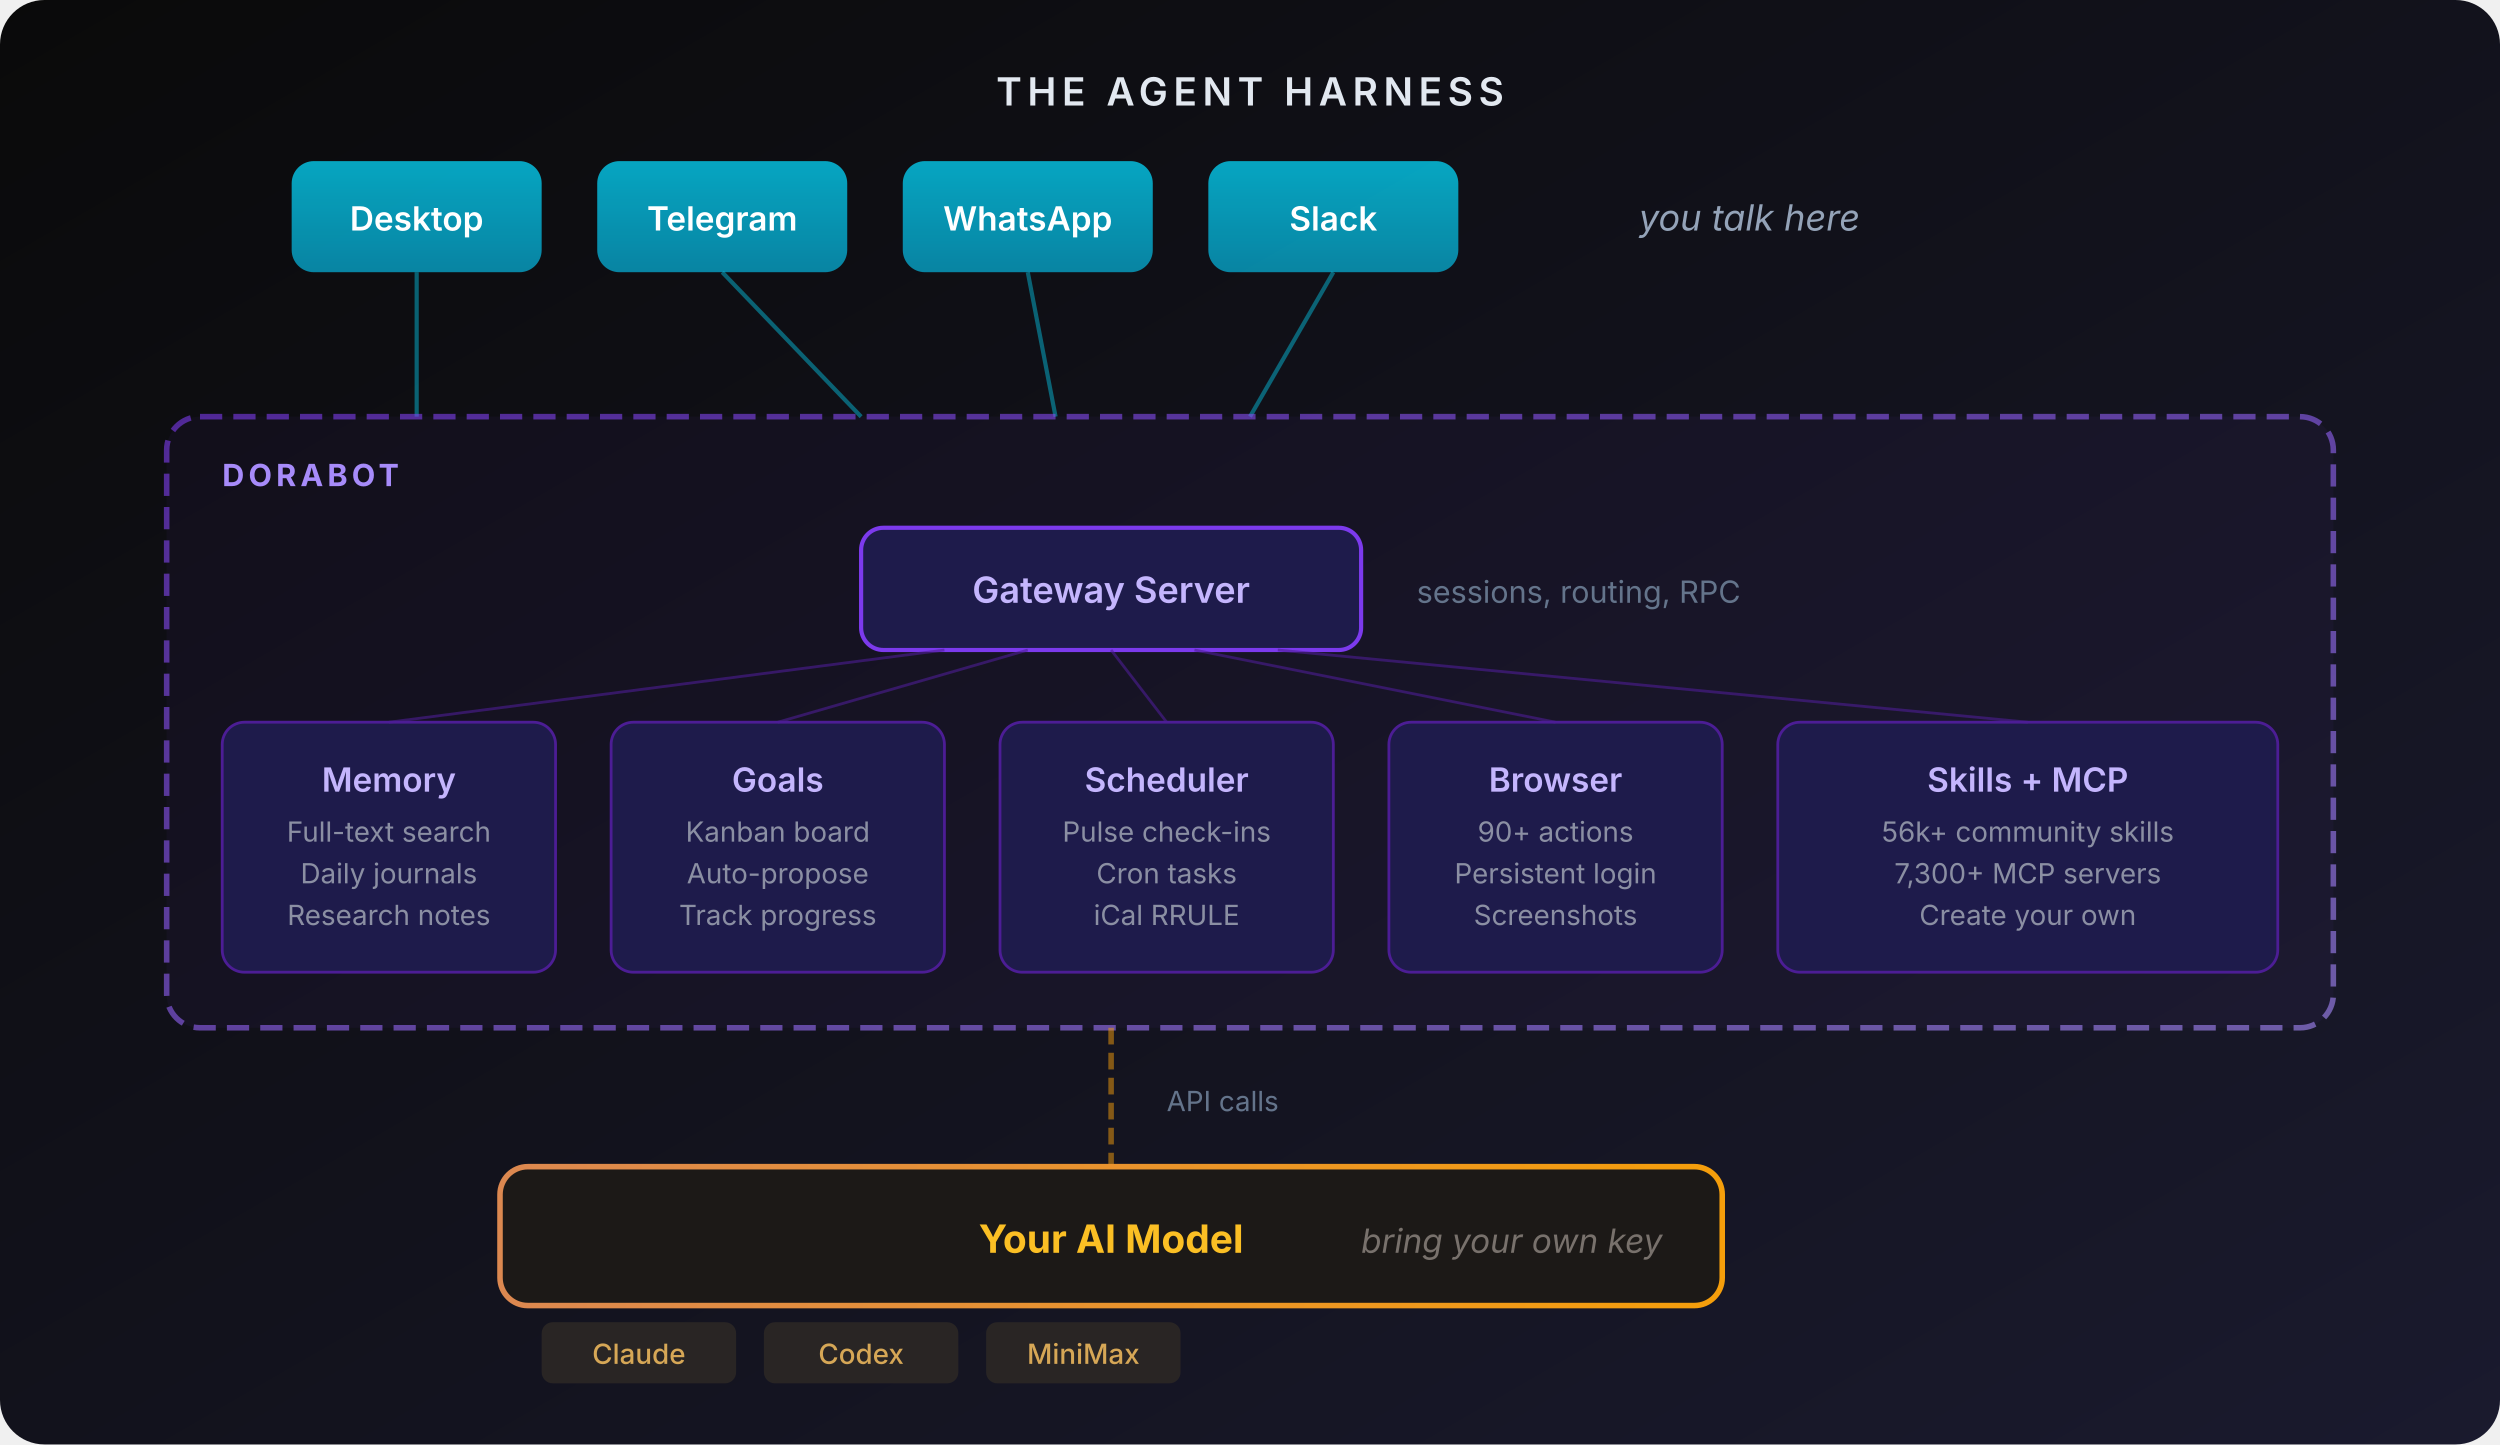
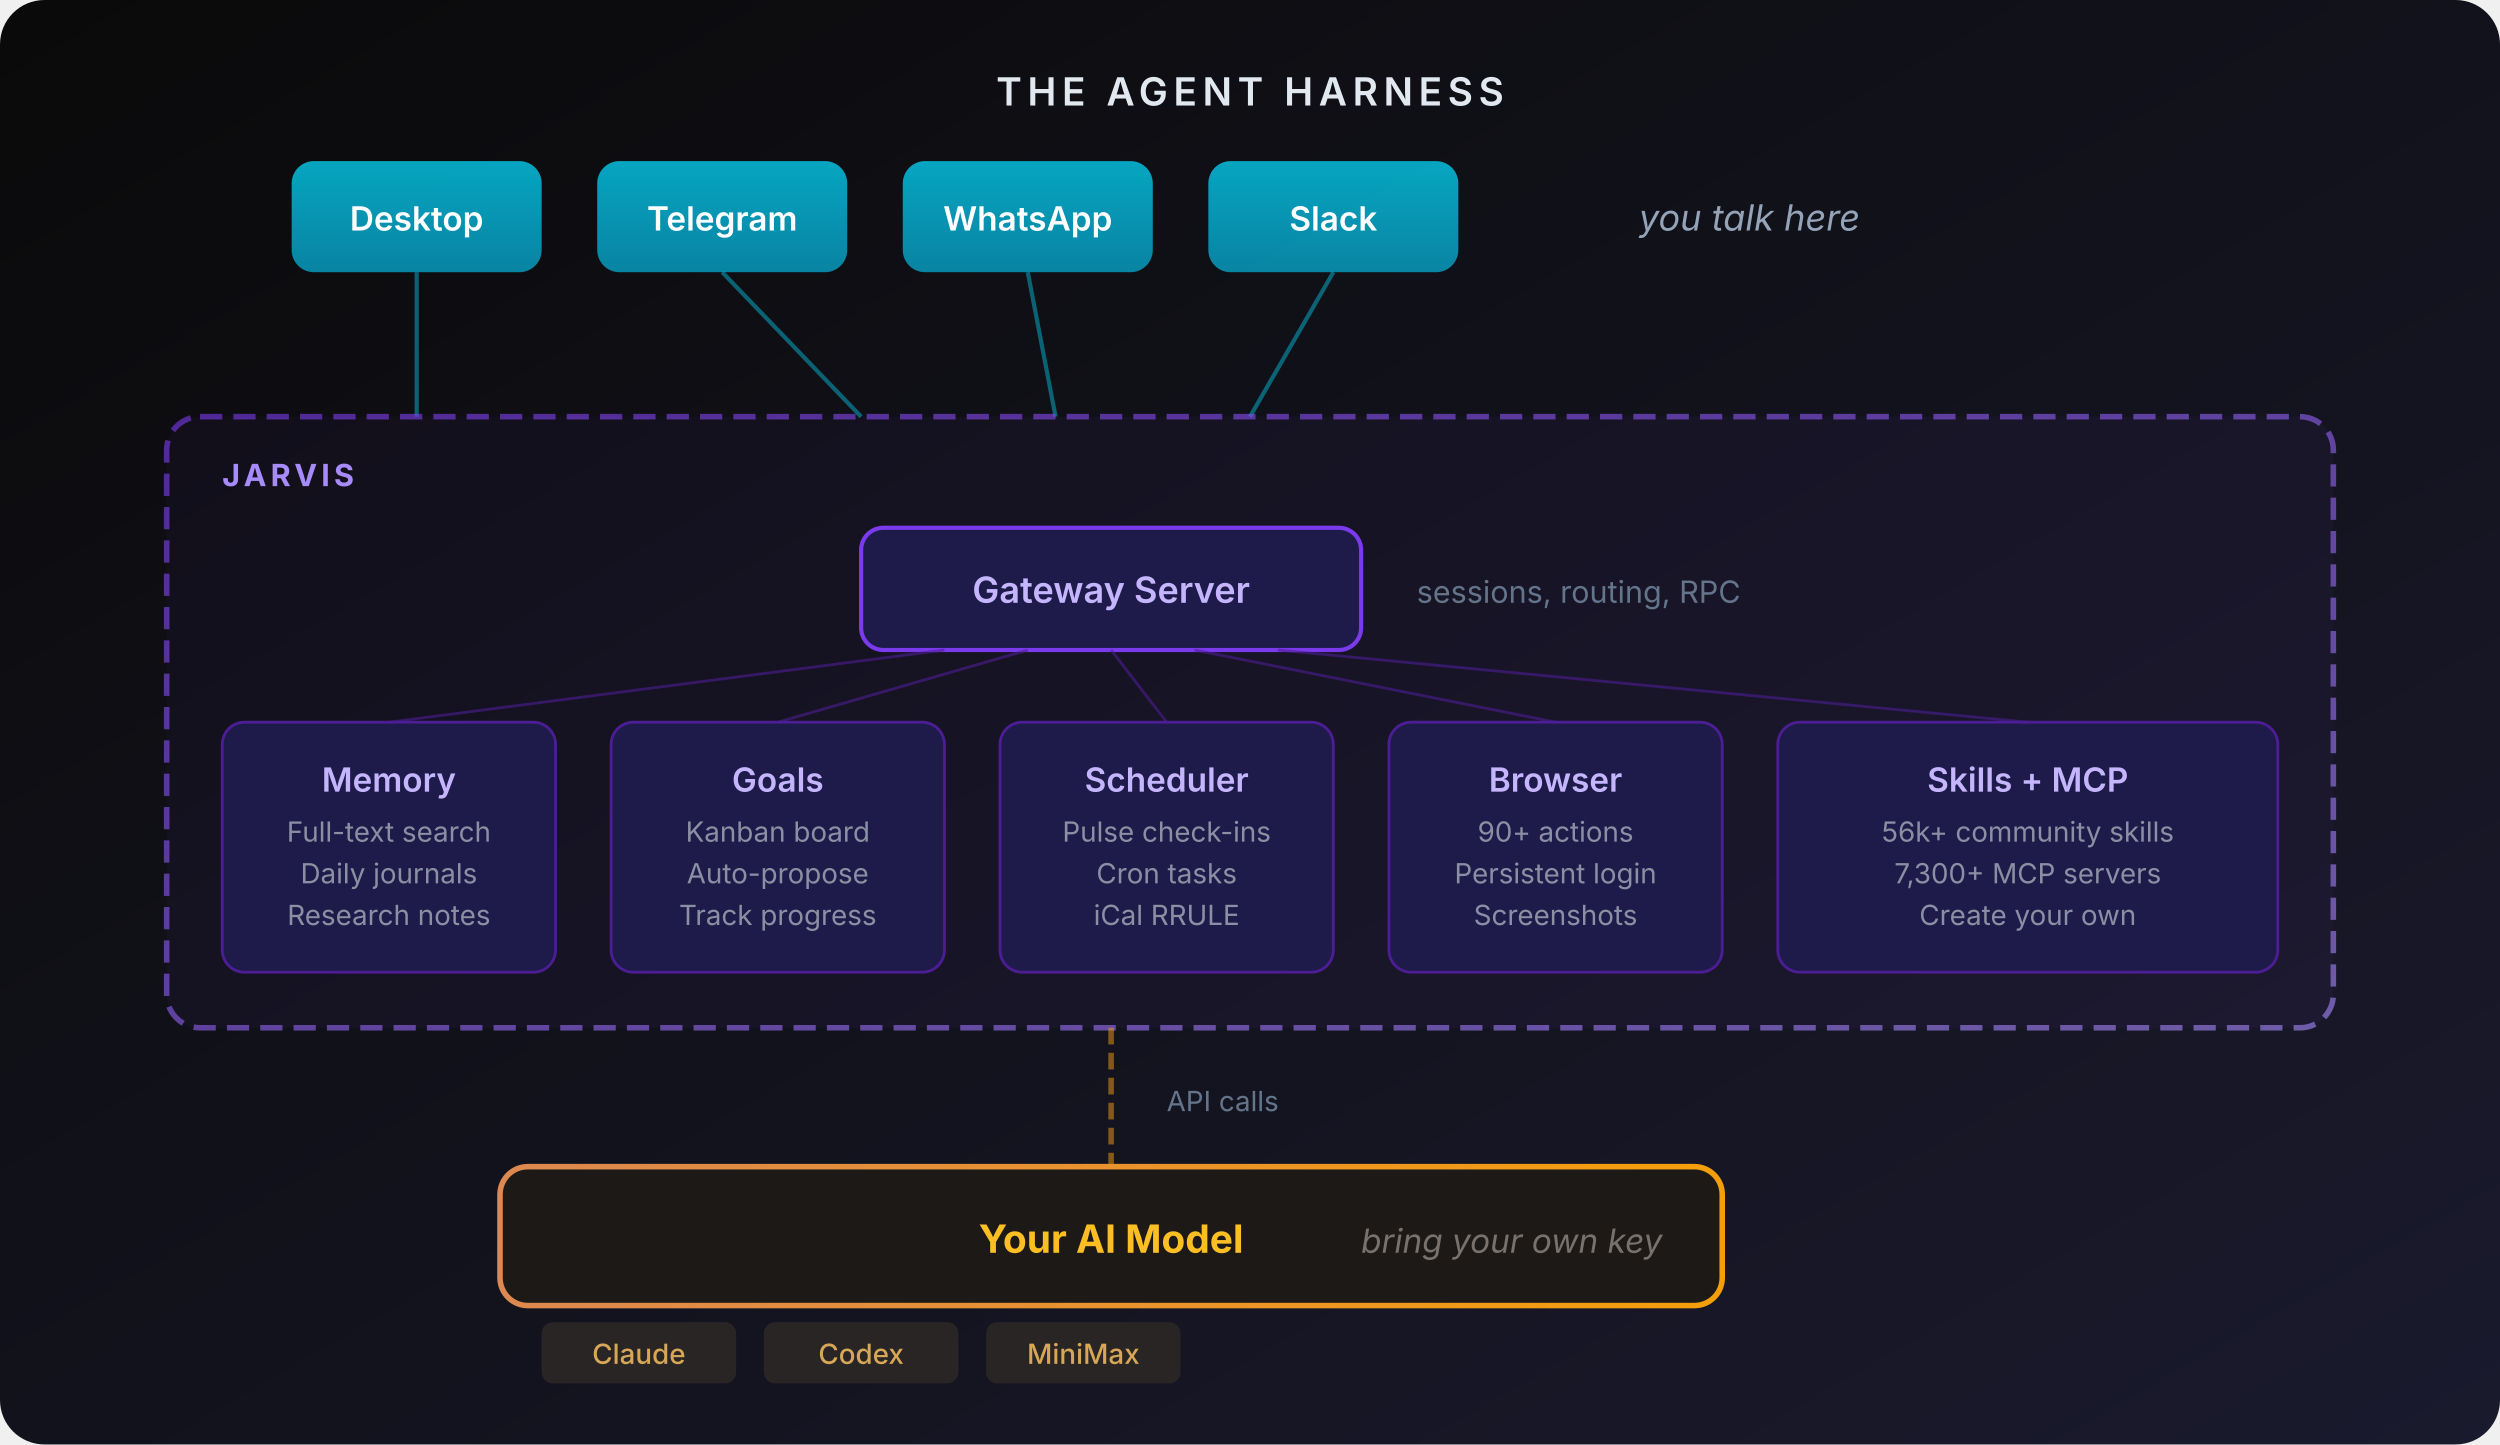
<svg xmlns="http://www.w3.org/2000/svg" viewBox="0 0 900 520" font-family="-apple-system, BlinkMacSystemFont, 'Segoe UI', sans-serif">
  <defs>
    <linearGradient id="bg" x1="0%" y1="0%" x2="100%" y2="100%">
      <stop offset="0%" style="stop-color:#0a0a0a" />
      <stop offset="100%" style="stop-color:#1a1a2e" />
    </linearGradient>
    <linearGradient id="harness" x1="0%" y1="0%" x2="100%" y2="100%">
      <stop offset="0%" style="stop-color:#7c3aed" />
      <stop offset="100%" style="stop-color:#a78bfa" />
    </linearGradient>
    <linearGradient id="model" x1="0%" y1="0%" x2="100%" y2="0%">
      <stop offset="0%" style="stop-color:#dc8850" />
      <stop offset="100%" style="stop-color:#f59e0b" />
    </linearGradient>
    <linearGradient id="channel" x1="0%" y1="0%" x2="0%" y2="100%">
      <stop offset="0%" style="stop-color:#06b6d4" />
      <stop offset="100%" style="stop-color:#0891b2" />
    </linearGradient>
    <filter id="glow">
      <feGaussianBlur stdDeviation="3" result="coloredBlur" />
      <feMerge>
        <feMergeNode in="coloredBlur" />
        <feMergeNode in="SourceGraphic" />
      </feMerge>
    </filter>
    <filter id="shadow">
      <feDropShadow dx="0" dy="2" stdDeviation="4" flood-opacity="0.3" />
    </filter>
  </defs>
  <rect width="900" height="520" fill="url(#bg)" rx="16" />
  <text x="450" y="38" text-anchor="middle" fill="#e2e8f0" font-size="14" font-weight="600" letter-spacing="2">THE AGENT HARNESS</text>
  <g filter="shadow">
    <rect x="105" y="58" width="90" height="40" rx="8" fill="url(#channel)" opacity="0.9" />
    <text x="150" y="83" text-anchor="middle" fill="white" font-size="12" font-weight="600">Desktop</text>
  </g>
  <g filter="shadow">
    <rect x="215" y="58" width="90" height="40" rx="8" fill="url(#channel)" opacity="0.9" />
    <text x="260" y="83" text-anchor="middle" fill="white" font-size="12" font-weight="600">Telegram</text>
  </g>
  <g filter="shadow">
    <rect x="325" y="58" width="90" height="40" rx="8" fill="url(#channel)" opacity="0.9" />
    <text x="370" y="83" text-anchor="middle" fill="white" font-size="12" font-weight="600">WhatsApp</text>
  </g>
  <g filter="shadow">
    <rect x="435" y="58" width="90" height="40" rx="8" fill="url(#channel)" opacity="0.9" />
    <text x="480" y="83" text-anchor="middle" fill="white" font-size="12" font-weight="600">Slack</text>
  </g>
  <text x="590" y="83" fill="#94a3b8" font-size="13" font-style="italic">you talk here</text>
  <line x1="150" y1="98" x2="150" y2="150" stroke="#06b6d4" stroke-width="1.5" opacity="0.5" />
  <line x1="260" y1="98" x2="310" y2="150" stroke="#06b6d4" stroke-width="1.5" opacity="0.5" />
  <line x1="370" y1="98" x2="380" y2="150" stroke="#06b6d4" stroke-width="1.5" opacity="0.5" />
  <line x1="480" y1="98" x2="450" y2="150" stroke="#06b6d4" stroke-width="1.5" opacity="0.5" />
  <rect x="60" y="150" width="780" height="220" rx="12" fill="none" stroke="url(#harness)" stroke-width="2" stroke-dasharray="8,4" opacity="0.6" />
  <rect x="60" y="150" width="780" height="220" rx="12" fill="#7c3aed" opacity="0.05" />
-   <text x="80" y="175" fill="#a78bfa" font-size="11" font-weight="700" letter-spacing="1.5">DORABOT</text>
+   <text x="80" y="175" fill="#a78bfa" font-size="11" font-weight="700" letter-spacing="1.5">JARVIS</text>
  <g filter="shadow">
    <rect x="310" y="190" width="180" height="44" rx="8" fill="#1e1b4b" stroke="#7c3aed" stroke-width="1.5" />
    <text x="400" y="217" text-anchor="middle" fill="#c4b5fd" font-size="13" font-weight="600">Gateway Server</text>
  </g>
  <text x="510" y="217" fill="#64748b" font-size="11">sessions, routing, RPC</text>
  <g filter="shadow">
    <rect x="80" y="260" width="120" height="90" rx="8" fill="#1e1b4b" stroke="#4c1d95" stroke-width="1" />
    <text x="140" y="285" text-anchor="middle" fill="#c4b5fd" font-size="12" font-weight="600">Memory</text>
    <text x="140" y="303" text-anchor="middle" fill="#8b8fa3" font-size="10">Full-text search</text>
    <text x="140" y="318" text-anchor="middle" fill="#8b8fa3" font-size="10">Daily journals</text>
    <text x="140" y="333" text-anchor="middle" fill="#8b8fa3" font-size="10">Research notes</text>
  </g>
  <g filter="shadow">
    <rect x="220" y="260" width="120" height="90" rx="8" fill="#1e1b4b" stroke="#4c1d95" stroke-width="1" />
    <text x="280" y="285" text-anchor="middle" fill="#c4b5fd" font-size="12" font-weight="600">Goals</text>
    <text x="280" y="303" text-anchor="middle" fill="#8b8fa3" font-size="10">Kanban board</text>
    <text x="280" y="318" text-anchor="middle" fill="#8b8fa3" font-size="10">Auto-propose</text>
    <text x="280" y="333" text-anchor="middle" fill="#8b8fa3" font-size="10">Track progress</text>
  </g>
  <g filter="shadow">
    <rect x="360" y="260" width="120" height="90" rx="8" fill="#1e1b4b" stroke="#4c1d95" stroke-width="1" />
    <text x="420" y="285" text-anchor="middle" fill="#c4b5fd" font-size="12" font-weight="600">Scheduler</text>
    <text x="420" y="303" text-anchor="middle" fill="#8b8fa3" font-size="10">Pulse check-ins</text>
    <text x="420" y="318" text-anchor="middle" fill="#8b8fa3" font-size="10">Cron tasks</text>
    <text x="420" y="333" text-anchor="middle" fill="#8b8fa3" font-size="10">iCal RRULE</text>
  </g>
  <g filter="shadow">
    <rect x="500" y="260" width="120" height="90" rx="8" fill="#1e1b4b" stroke="#4c1d95" stroke-width="1" />
    <text x="560" y="285" text-anchor="middle" fill="#c4b5fd" font-size="12" font-weight="600">Browser</text>
    <text x="560" y="303" text-anchor="middle" fill="#8b8fa3" font-size="10">90+ actions</text>
    <text x="560" y="318" text-anchor="middle" fill="#8b8fa3" font-size="10">Persistent login</text>
    <text x="560" y="333" text-anchor="middle" fill="#8b8fa3" font-size="10">Screenshots</text>
  </g>
  <g filter="shadow">
    <rect x="640" y="260" width="180" height="90" rx="8" fill="#1e1b4b" stroke="#4c1d95" stroke-width="1" />
    <text x="730" y="285" text-anchor="middle" fill="#c4b5fd" font-size="12" font-weight="600">Skills + MCP</text>
    <text x="730" y="303" text-anchor="middle" fill="#8b8fa3" font-size="10">56k+ community skills</text>
    <text x="730" y="318" text-anchor="middle" fill="#8b8fa3" font-size="10">7,300+ MCP servers</text>
    <text x="730" y="333" text-anchor="middle" fill="#8b8fa3" font-size="10">Create your own</text>
  </g>
  <line x1="340" y1="234" x2="140" y2="260" stroke="#4c1d95" stroke-width="1" opacity="0.6" />
  <line x1="370" y1="234" x2="280" y2="260" stroke="#4c1d95" stroke-width="1" opacity="0.6" />
  <line x1="400" y1="234" x2="420" y2="260" stroke="#4c1d95" stroke-width="1" opacity="0.6" />
  <line x1="430" y1="234" x2="560" y2="260" stroke="#4c1d95" stroke-width="1" opacity="0.6" />
  <line x1="460" y1="234" x2="730" y2="260" stroke="#4c1d95" stroke-width="1" opacity="0.6" />
  <line x1="400" y1="370" x2="400" y2="420" stroke="#f59e0b" stroke-width="2" opacity="0.5" stroke-dasharray="6,3" />
  <text x="420" y="400" fill="#64748b" font-size="10">API calls</text>
  <g filter="shadow">
    <rect x="180" y="420" width="440" height="50" rx="10" fill="#1c1917" stroke="url(#model)" stroke-width="2" />
    <text x="400" y="451" text-anchor="middle" fill="#fbbf24" font-size="14" font-weight="700">Your AI Model</text>
  </g>
  <g>
    <rect x="195" y="476" width="70" height="22" rx="4" fill="#292524" />
    <text x="230" y="491" text-anchor="middle" fill="#d6a756" font-size="10" font-weight="500">Claude</text>
  </g>
  <g>
    <rect x="275" y="476" width="70" height="22" rx="4" fill="#292524" />
    <text x="310" y="491" text-anchor="middle" fill="#d6a756" font-size="10" font-weight="500">Codex</text>
  </g>
  <g>
    <rect x="355" y="476" width="70" height="22" rx="4" fill="#292524" />
    <text x="390" y="491" text-anchor="middle" fill="#d6a756" font-size="10" font-weight="500">MiniMax</text>
  </g>
  <text x="490" y="451" fill="#78716c" font-size="12" font-style="italic">bring your own key</text>
</svg>
